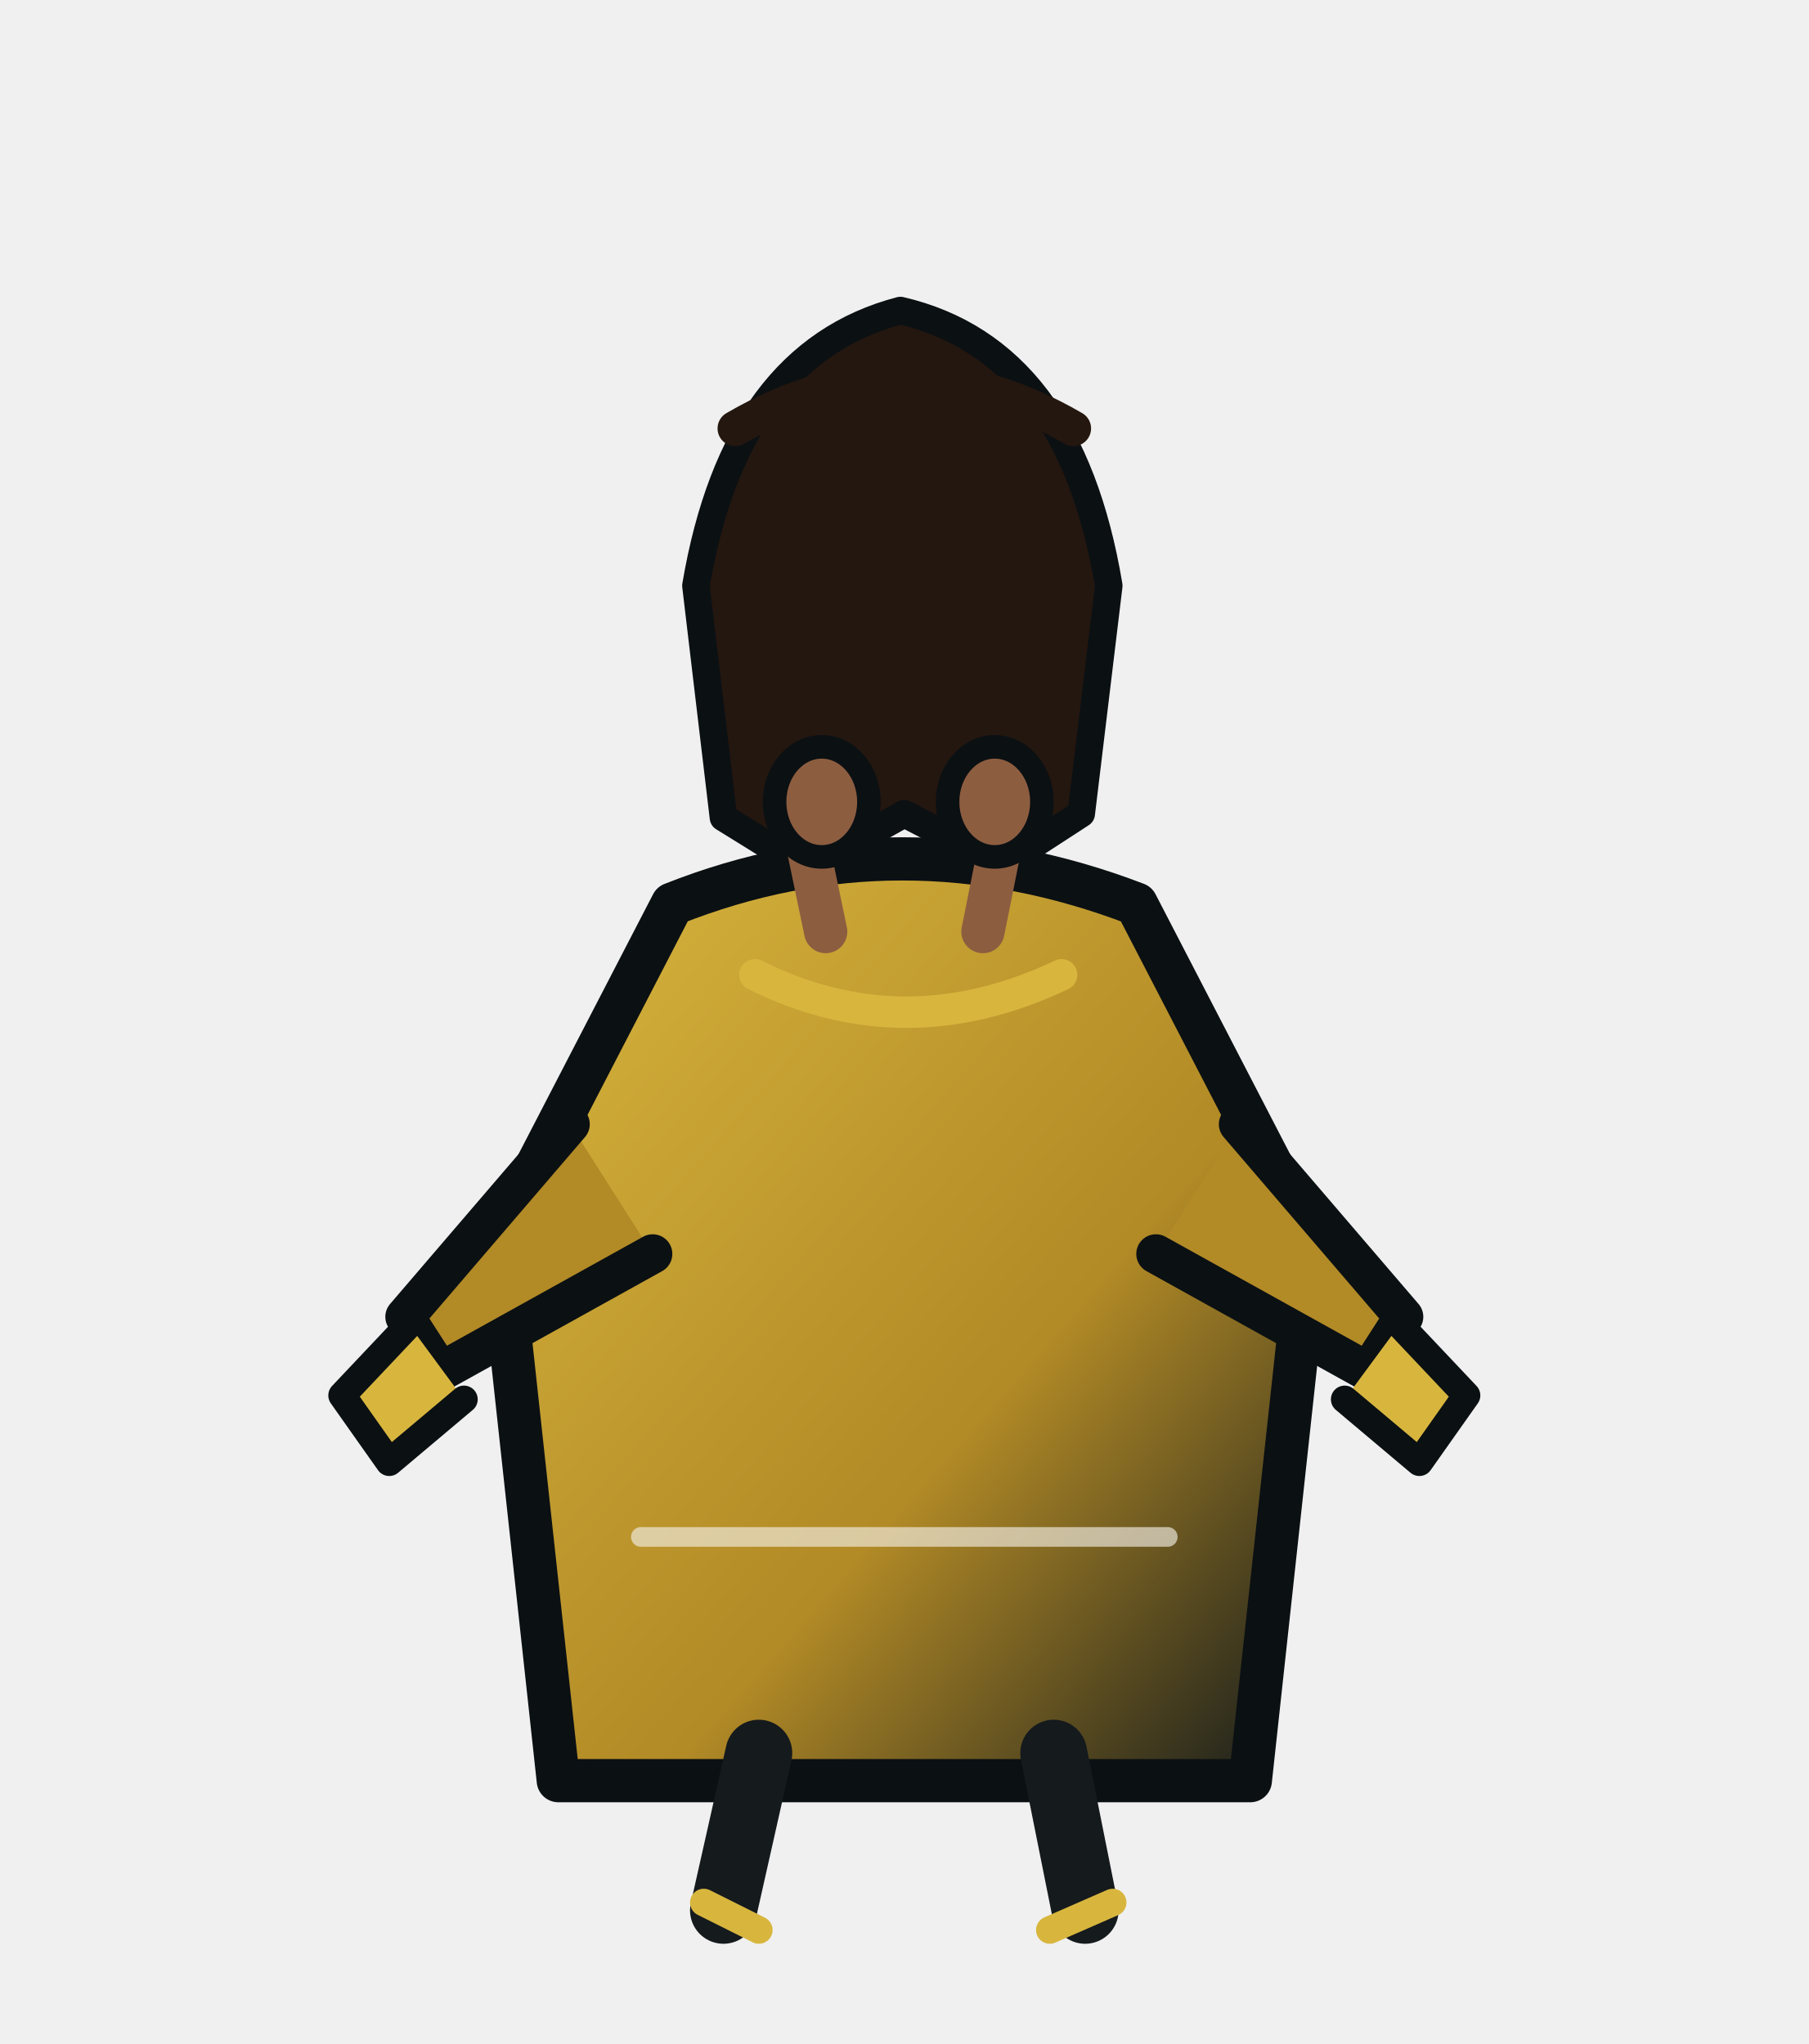
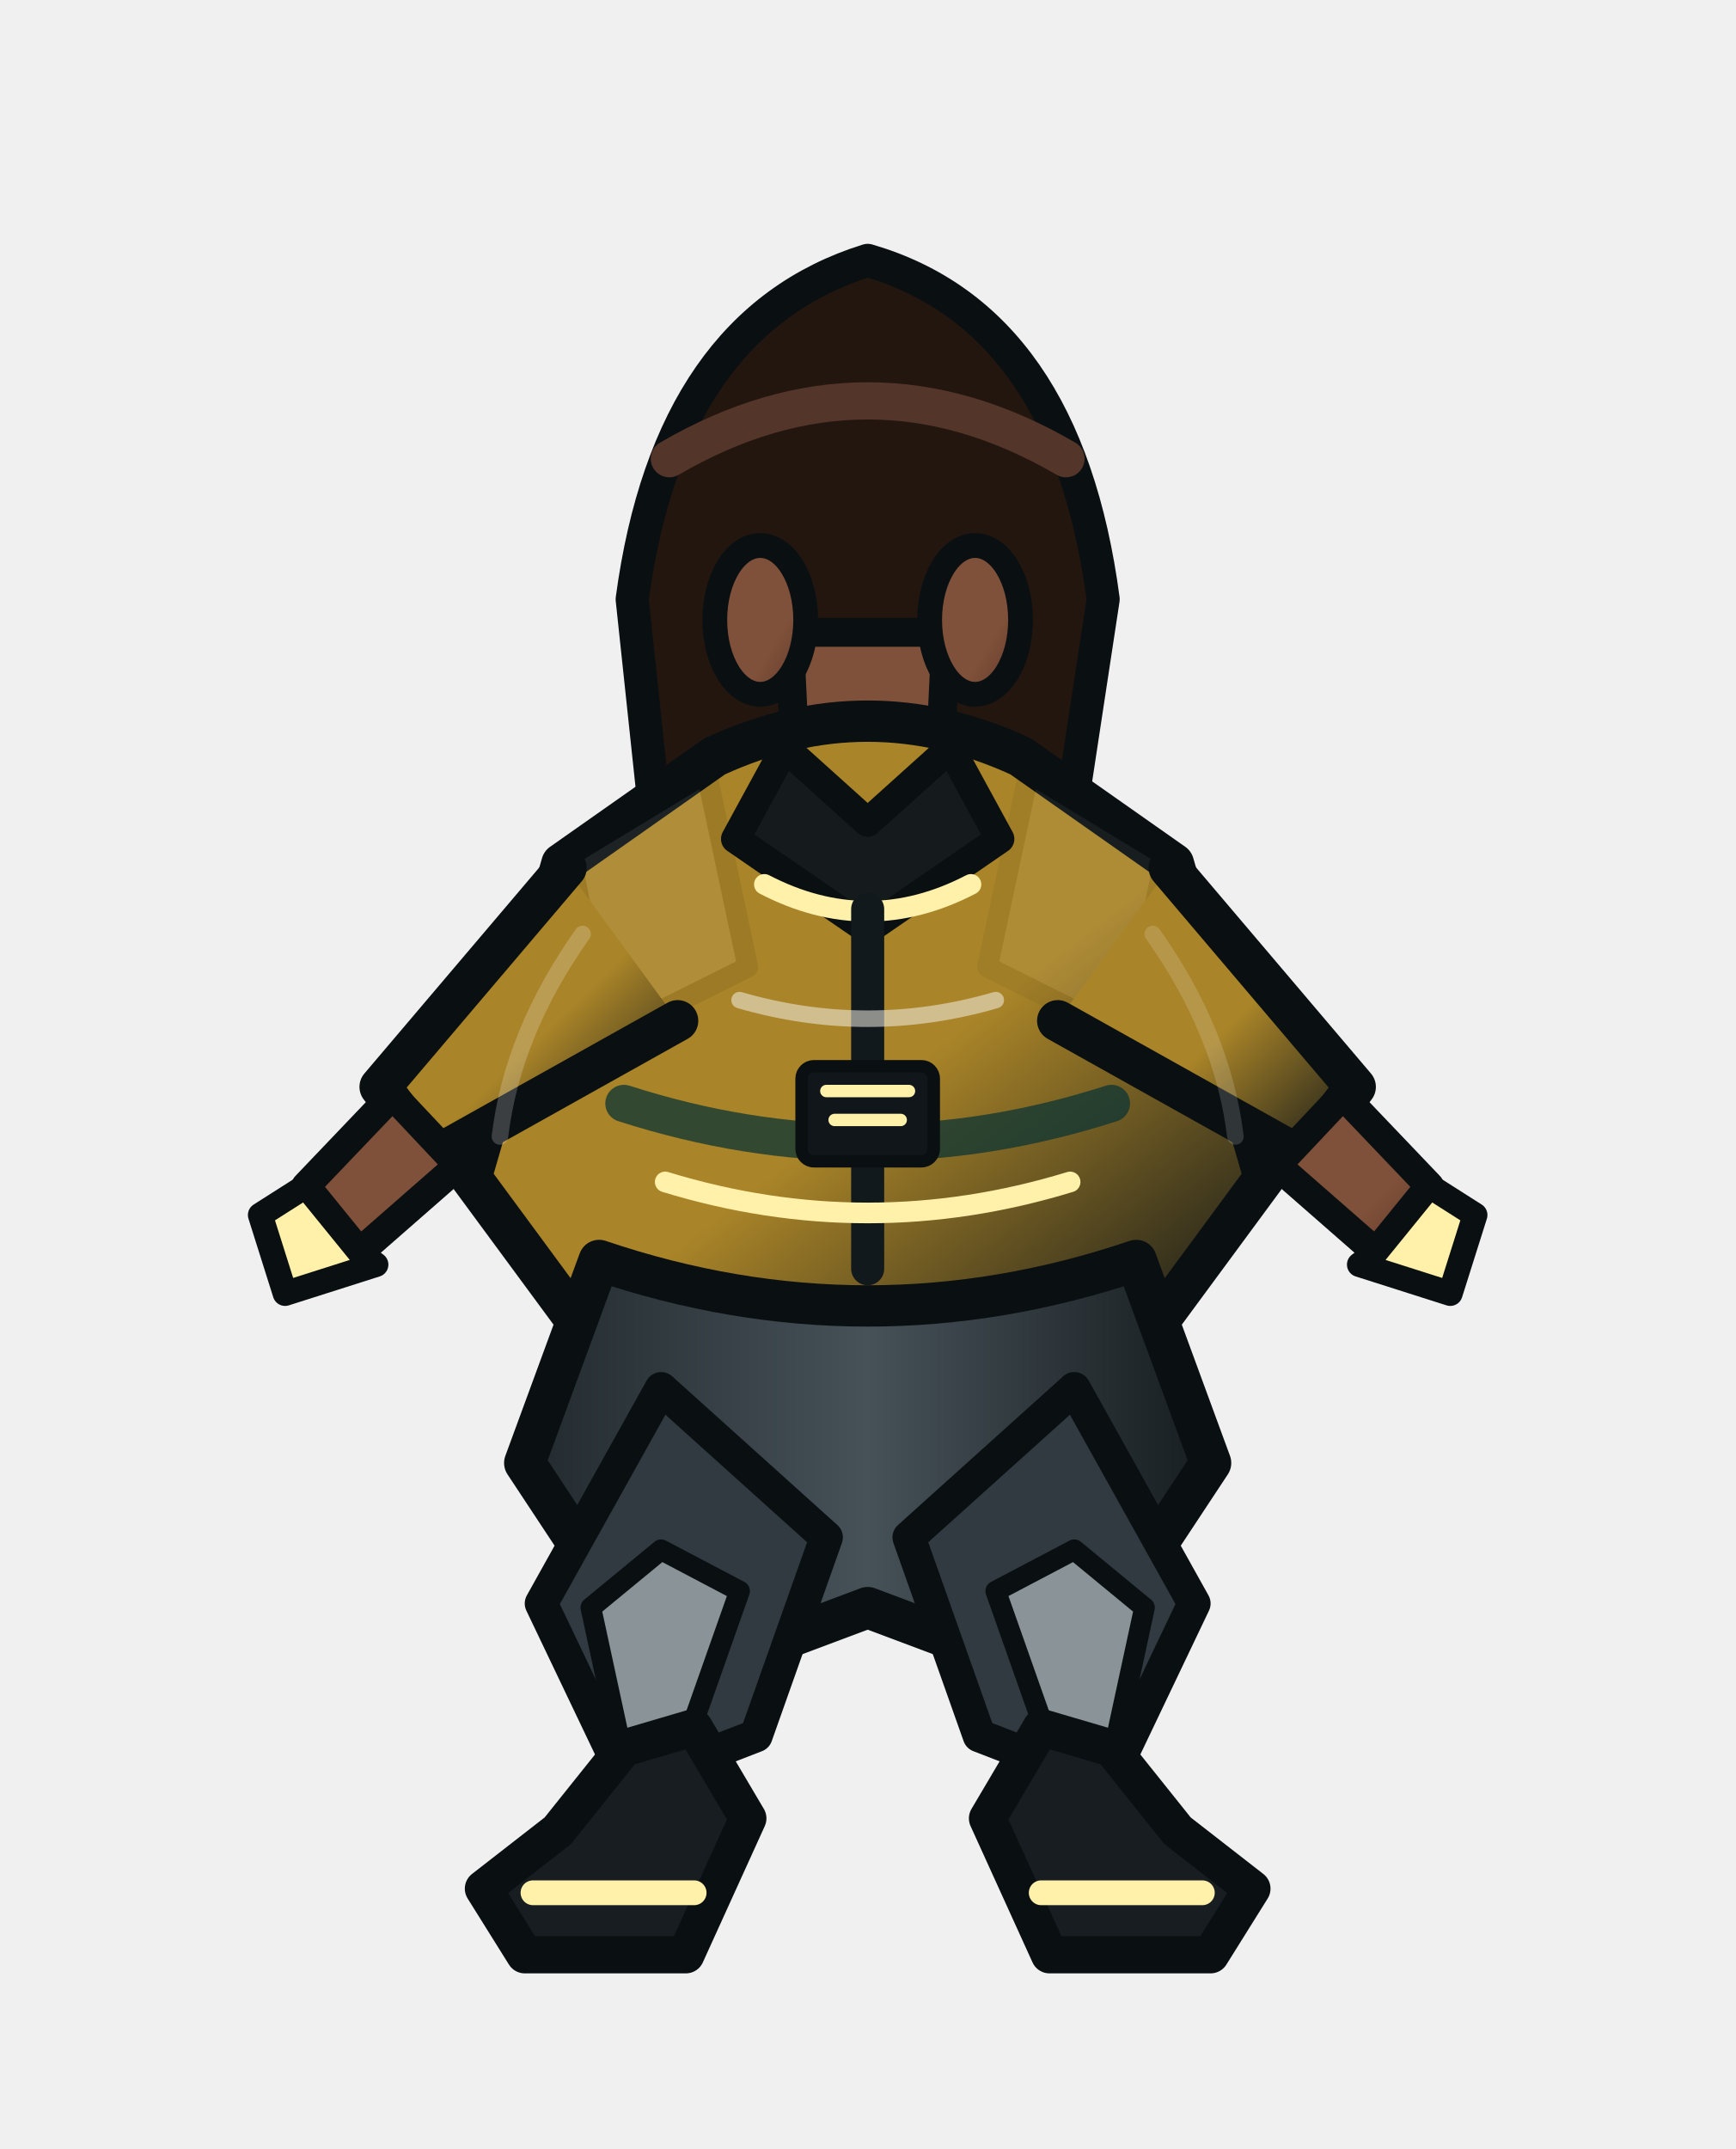
- <svg xmlns="http://www.w3.org/2000/svg" width="460" height="520" viewBox="0 0 460 520">
+ <svg xmlns="http://www.w3.org/2000/svg" width="420" height="520" viewBox="0 0 420 520">
  <defs>
    <linearGradient id="j" x1="0" y1="0" x2="1" y2="1">
-       <stop stop-color="#d8b63e" />
-       <stop offset=".6" stop-color="#b28a26" />
-       <stop offset="1" stop-color="#11181b" />
+       <stop stop-color="#a98428" />
+       <stop offset=".56" stop-color="#a98428" />
+       <stop offset="1" stop-color="#101619" />
+     </linearGradient>
+     <linearGradient id="pants" x1="0" y1="0" x2="1" y2="0">
+       <stop stop-color="#222a2e" />
+       <stop offset=".5" stop-color="#465158" />
+       <stop offset="1" stop-color="#171d20" />
+     </linearGradient>
+     <linearGradient id="skin" x1="0" y1="0" x2="1" y2="1">
+       <stop stop-color="#80513a" />
+       <stop offset=".65" stop-color="#80513a" />
+       <stop offset="1" stop-color="#5e392b" />
    </linearGradient>
  </defs>
-   <g stroke="#0b1013" stroke-linecap="round" stroke-linejoin="round">
-     <path d="M177 149Q187 90 229 79Q272 89 282 149L275 207L255 220L230 207L205 221L184 208Z" fill="#24170f" stroke-width="7" />
-     <path d="M187 109Q230 84 273 109" fill="none" stroke="#24170f" stroke-width="9" />
-     <path d="M171 230Q229 207 289 230L333 315L318 453H142L127 315Z" fill="url(#j)" stroke-width="11" />
-     <path d="M145 286L103 335L112 349L166 319M315 286L357 335L348 349L294 319" fill="#b28a26" stroke-width="10" />
-     <path d="M104 337L87 355L99 372L118 356M356 337L373 355L361 372L342 356" fill="#d8b63e" stroke-width="7" />
-     <path d="M192 248Q230 267 270 248" fill="none" stroke="#d8b63e" stroke-width="8" />
-     <path d="M163 391H297" stroke="#f1ede4" stroke-width="5" opacity=".65" />
-     <path d="M193 446L184 486M268 446L276 486" stroke="#151a1d" stroke-width="17" />
-     <path d="M179 484L193 491M267 491L283 484" stroke="#d8b63e" stroke-width="7" />
-     <path d="M205 213L210 237M255 212L250 237" stroke="#8d5d40" stroke-width="11" />
-     <ellipse cx="209" cy="204" rx="12" ry="14" fill="#8d5d40" stroke-width="6" />
-     <ellipse cx="253" cy="204" rx="12" ry="14" fill="#8d5d40" stroke-width="6" />
+   <g stroke="#0a0f12" stroke-linecap="round" stroke-linejoin="round">
+     <path d="M153 145Q162 78 210 63Q258 77 267 145L260 191L240 211L211 199L181 212L158 192Z" fill="#23160f" stroke-width="8" />
+     <path d="M162 111Q210 83 258 111" fill="none" stroke="#54352a" stroke-width="9" />
+     <path d="M191 153L193 195Q210 209 227 195L229 153Z" fill="url(#skin)" stroke-width="7" />
+     <ellipse cx="184" cy="150" rx="11" ry="18" fill="url(#skin)" stroke-width="6" />
+     <ellipse cx="236" cy="150" rx="11" ry="18" fill="url(#skin)" stroke-width="6" />
+     <path d="M173 183Q210 166 247 183L284 209L306 285L278 323L142 323L114 285L136 209Z" fill="url(#j)" stroke-width="10" />
+     <path d="M138 207L171 187L181 234L147 251Z" fill="#ffffff" opacity=".08" stroke-width="5" />
+     <path d="M282 207L249 187L239 234L273 251Z" fill="#ffffff" opacity=".06" stroke-width="5" />
+     <path d="M190 181L210 199L230 181L242 203L210 225L178 203Z" fill="#151b1d" stroke-width="7" />
+     <path d="M185 214Q210 227 235 214" fill="none" stroke="#fff0aa" stroke-width="5" />
+     <path d="M137 210L92 263L105 280L164 247" fill="url(#j)" stroke-width="10" />
+     <path d="M283 210L328 263L315 280L256 247" fill="url(#j)" stroke-width="10" />
+     <path d="M95 265L74 287L87 303L111 282Z" fill="url(#skin)" stroke-width="7" />
+     <path d="M325 265L346 287L333 303L309 282Z" fill="url(#skin)" stroke-width="7" />
+     <path d="M74 287L63 294L69 313L91 306L87 303Z" fill="#fff0aa" stroke-width="6" />
+     <path d="M346 287L357 294L351 313L329 306L333 303Z" fill="#fff0aa" stroke-width="6" />
+     <path d="M210 220V307" stroke="#11191c" stroke-width="8" />
+     <path d="M151 267Q210 286 269 267" fill="none" stroke="#0c3433" stroke-width="9" opacity=".75" />
+     <path d="M161 286Q210 301 259 286" fill="none" stroke="#fff0aa" stroke-width="5" />
+     <path d="M179 242Q210 251 241 242" fill="none" stroke="#f2ede1" stroke-width="4" opacity=".55" />
+     <rect x="194" y="258" width="32" height="23" rx="3" fill="#101619" stroke-width="3" />
+     <path d="M200 264H220M202 271H218" stroke="#fff0aa" stroke-width="3" />
+     <path d="M145 305Q210 327 275 305L293 354L258 407L210 389L162 407L127 354Z" fill="url(#pants)" stroke-width="10" />
+     <path d="M160 336L131 388L152 432L183 420L200 372Z" fill="#313a40" stroke-width="8" />
+     <path d="M260 336L289 388L268 432L237 420L220 372Z" fill="#313a40" stroke-width="8" />
+     <path d="M143 389L160 375L179 385L167 419L151 426Z" fill="#8a9498" stroke-width="5" />
+     <path d="M277 389L260 375L241 385L253 419L269 426Z" fill="#8a9498" stroke-width="5" />
+     <path d="M151 423L168 418L181 440L166 473L127 473L117 457L135 443Z" fill="#171d20" stroke-width="9" />
+     <path d="M269 423L252 418L239 440L254 473L293 473L303 457L285 443Z" fill="#171d20" stroke-width="9" />
+     <path d="M129 458H168M252 458H291" stroke="#fff0aa" stroke-width="6" />
+     <path d="M141 226Q124 250 121 275" fill="none" stroke="#ffffff" stroke-width="4" opacity=".2" />
+     <path d="M279 226Q296 250 299 275" fill="none" stroke="#ffffff" stroke-width="4" opacity=".16" />
  </g>
</svg>
